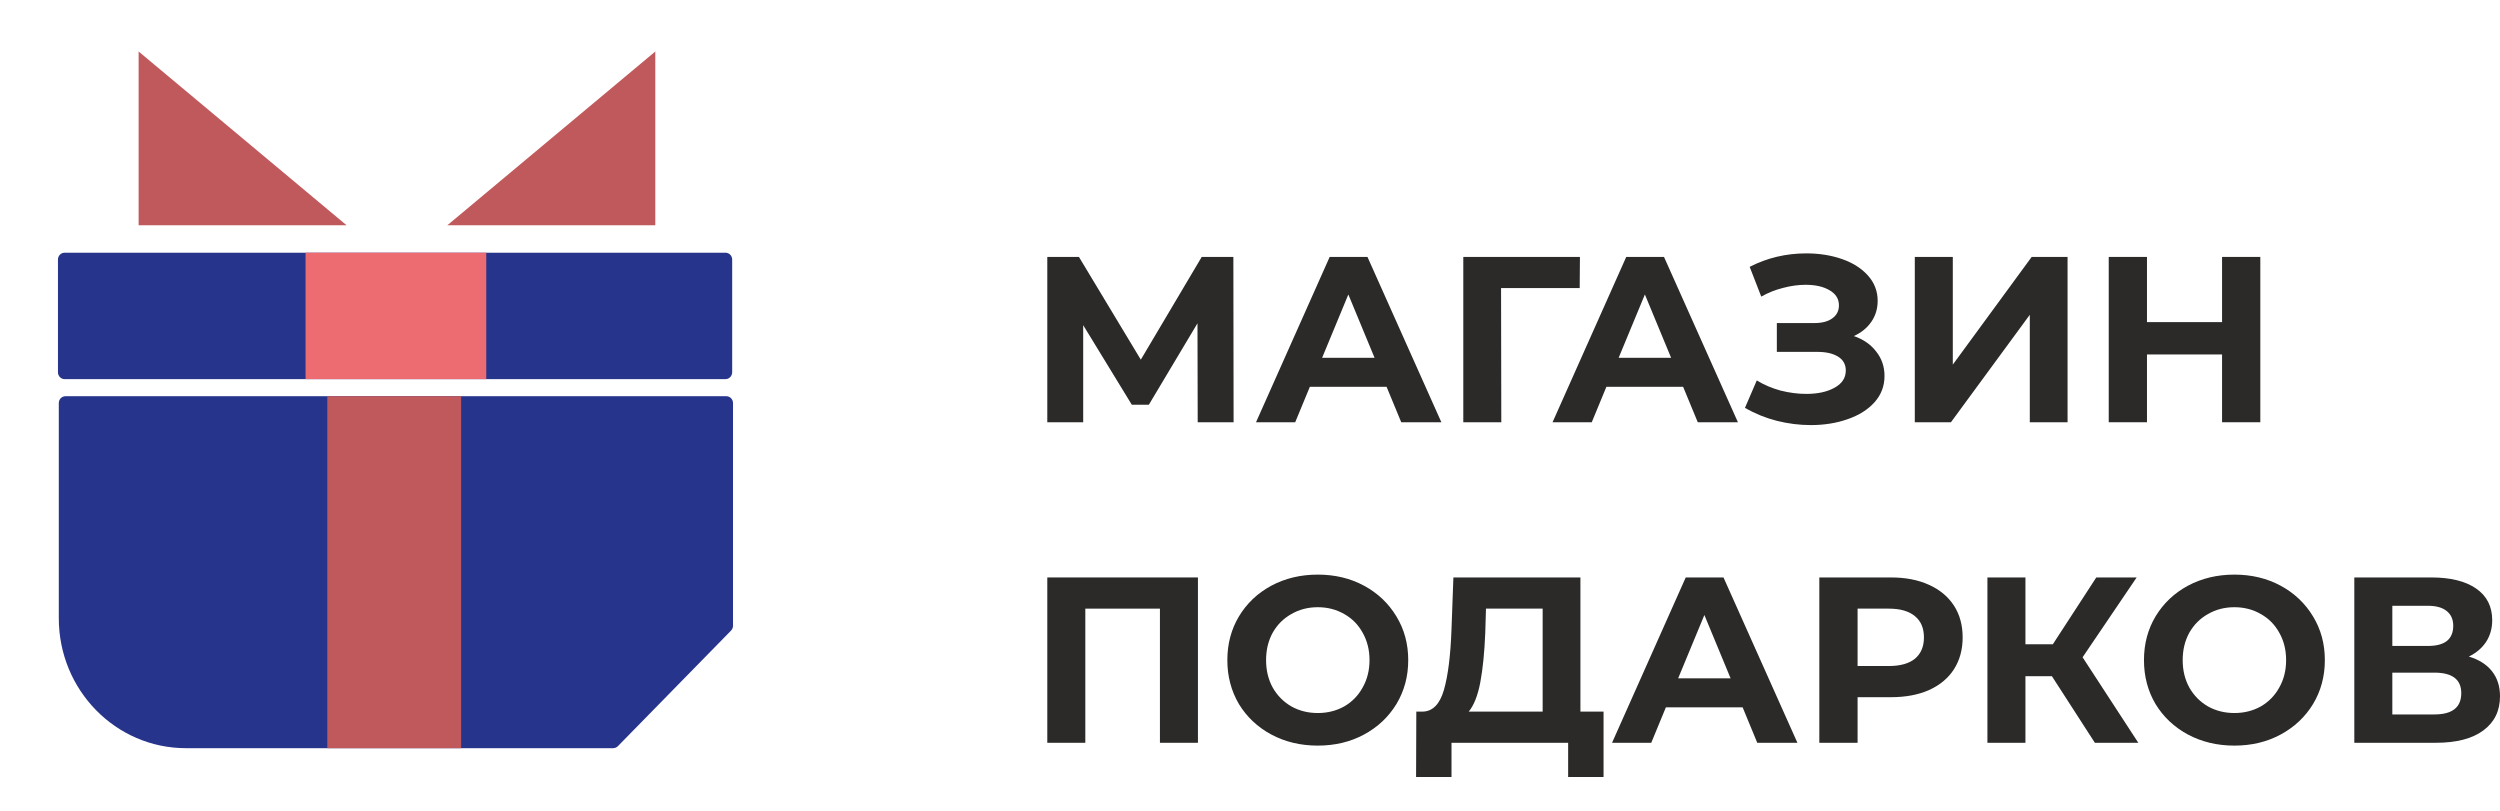
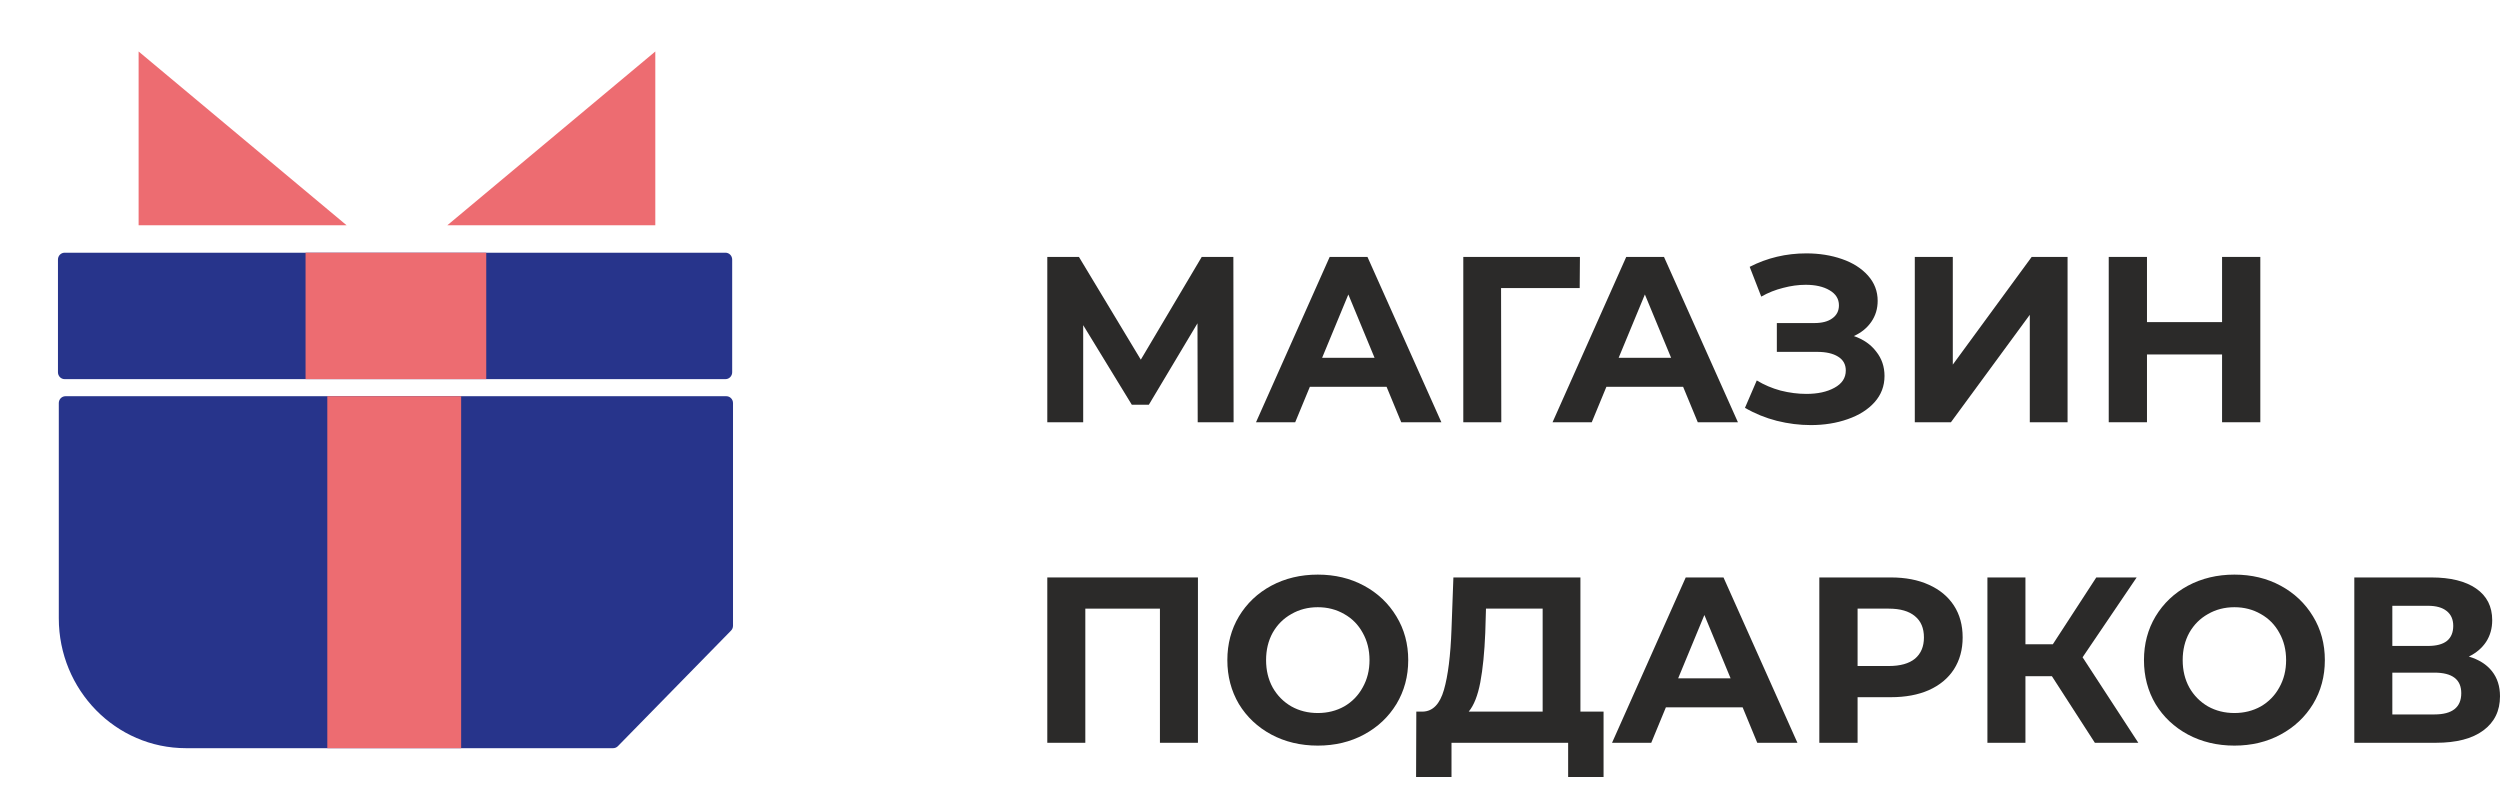
<svg xmlns="http://www.w3.org/2000/svg" width="148" height="48" viewBox="0 0 148 48" fill="none">
  <path d="M70.904 24.997L70.891 19.139L68.011 23.962H67.004L64.125 19.25V24.997H62V15.21H63.873L67.536 21.292L71.142 15.21H73.015L73.029 24.997H70.904Z" fill="#2B2A29" />
  <path d="M82.086 22.9H77.543L76.676 24.997H74.356L78.717 15.21H80.954L85.329 24.997H82.953L82.086 22.9ZM81.373 21.18L79.822 17.433L78.27 21.18H81.373Z" fill="#2B2A29" />
  <path d="M93.518 17.055H88.863L88.877 24.997H86.627V15.21H93.532L93.518 17.055Z" fill="#2B2A29" />
  <path d="M99.641 22.9H95.098L94.232 24.997H91.911L96.273 15.21H98.509L102.885 24.997H100.508L99.641 22.9ZM98.929 21.18L97.377 17.433L95.825 21.18H98.929Z" fill="#2B2A29" />
  <path d="M109.746 19.894C110.314 20.089 110.757 20.397 111.074 20.817C111.4 21.227 111.563 21.707 111.563 22.257C111.563 22.853 111.367 23.37 110.976 23.809C110.585 24.247 110.053 24.582 109.382 24.815C108.721 25.048 107.994 25.165 107.202 25.165C106.531 25.165 105.86 25.081 105.189 24.913C104.527 24.745 103.898 24.489 103.302 24.144L104.001 22.522C104.429 22.783 104.9 22.984 105.412 23.123C105.934 23.254 106.442 23.319 106.936 23.319C107.607 23.319 108.162 23.198 108.6 22.956C109.047 22.713 109.271 22.373 109.271 21.935C109.271 21.572 109.117 21.297 108.809 21.11C108.511 20.924 108.101 20.831 107.579 20.831H105.189V19.125H107.411C107.868 19.125 108.222 19.032 108.474 18.845C108.735 18.659 108.865 18.402 108.865 18.076C108.865 17.694 108.679 17.396 108.306 17.181C107.943 16.967 107.472 16.86 106.894 16.86C106.465 16.86 106.023 16.92 105.566 17.041C105.11 17.153 104.676 17.326 104.266 17.559L103.581 15.797C104.616 15.266 105.734 15 106.936 15C107.7 15 108.404 15.112 109.047 15.336C109.69 15.559 110.202 15.886 110.585 16.314C110.967 16.743 111.158 17.242 111.158 17.81C111.158 18.276 111.032 18.691 110.78 19.055C110.529 19.418 110.184 19.698 109.746 19.894Z" fill="#2B2A29" />
  <path d="M113.356 15.21H115.606V21.585L120.275 15.21H122.4V24.997H120.164V18.635L115.495 24.997H113.356V15.21Z" fill="#2B2A29" />
  <path d="M133.811 15.21V24.997H131.546V20.984H127.101V24.997H124.837V15.21H127.101V19.069H131.546V15.21H133.811Z" fill="#2B2A29" />
  <path d="M70.918 34.185V43.973H68.668V36.031H64.251V43.973H62V34.185H70.918Z" fill="#2B2A29" />
  <path d="M78.013 44.14C76.997 44.14 76.079 43.921 75.259 43.483C74.448 43.045 73.81 42.444 73.344 41.68C72.888 40.906 72.659 40.039 72.659 39.079C72.659 38.119 72.888 37.257 73.344 36.492C73.81 35.719 74.448 35.113 75.259 34.675C76.079 34.236 76.997 34.017 78.013 34.017C79.029 34.017 79.942 34.236 80.753 34.675C81.564 35.113 82.202 35.719 82.668 36.492C83.134 37.257 83.367 38.119 83.367 39.079C83.367 40.039 83.134 40.906 82.668 41.68C82.202 42.444 81.564 43.045 80.753 43.483C79.942 43.921 79.029 44.14 78.013 44.14ZM78.013 42.211C78.591 42.211 79.113 42.08 79.579 41.819C80.045 41.549 80.408 41.176 80.669 40.701C80.939 40.225 81.075 39.685 81.075 39.079C81.075 38.473 80.939 37.932 80.669 37.457C80.408 36.982 80.045 36.613 79.579 36.352C79.113 36.082 78.591 35.947 78.013 35.947C77.435 35.947 76.913 36.082 76.448 36.352C75.981 36.613 75.613 36.982 75.343 37.457C75.082 37.932 74.952 38.473 74.952 39.079C74.952 39.685 75.082 40.225 75.343 40.701C75.613 41.176 75.981 41.549 76.448 41.819C76.913 42.08 77.435 42.211 78.013 42.211Z" fill="#2B2A29" />
  <path d="M94.931 42.127V46H92.834V43.973H85.929V46H83.832L83.846 42.127H84.237C84.825 42.108 85.239 41.68 85.481 40.841C85.724 40.002 85.873 38.804 85.929 37.247L86.041 34.185H93.561V42.127H94.931ZM87.928 37.457C87.881 38.622 87.783 39.601 87.634 40.393C87.485 41.176 87.257 41.754 86.949 42.127H91.325V36.031H87.97L87.928 37.457Z" fill="#2B2A29" />
  <path d="M103.164 41.875H98.62L97.754 43.973H95.433L99.795 34.185H102.031L106.407 43.973H104.03L103.164 41.875ZM102.451 40.156L100.899 36.408L99.347 40.156H102.451Z" fill="#2B2A29" />
  <path d="M111.94 34.185C112.807 34.185 113.557 34.33 114.19 34.619C114.833 34.908 115.327 35.318 115.672 35.849C116.017 36.38 116.189 37.01 116.189 37.737C116.189 38.454 116.017 39.084 115.672 39.624C115.327 40.156 114.833 40.566 114.19 40.855C113.557 41.134 112.807 41.274 111.94 41.274H109.969V43.973H107.704V34.185H111.94ZM111.814 39.428C112.494 39.428 113.012 39.284 113.366 38.995C113.72 38.697 113.897 38.277 113.897 37.737C113.897 37.187 113.72 36.767 113.366 36.478C113.012 36.18 112.494 36.031 111.814 36.031H109.969V39.428H111.814Z" fill="#2B2A29" />
  <path d="M121.472 40.03H119.906V43.973H117.655V34.185H119.906V38.142H121.527L124.1 34.185H126.49L123.289 38.911L126.588 43.973H124.016L121.472 40.03Z" fill="#2B2A29" />
  <path d="M132.277 44.14C131.261 44.14 130.343 43.921 129.523 43.483C128.712 43.045 128.074 42.444 127.608 41.68C127.151 40.906 126.923 40.039 126.923 39.079C126.923 38.119 127.151 37.257 127.608 36.492C128.074 35.719 128.712 35.113 129.523 34.675C130.343 34.236 131.261 34.017 132.277 34.017C133.292 34.017 134.206 34.236 135.016 34.675C135.827 35.113 136.466 35.719 136.932 36.492C137.398 37.257 137.631 38.119 137.631 39.079C137.631 40.039 137.398 40.906 136.932 41.68C136.466 42.444 135.827 43.045 135.016 43.483C134.206 43.921 133.292 44.14 132.277 44.14ZM132.277 42.211C132.854 42.211 133.376 42.08 133.842 41.819C134.308 41.549 134.672 41.176 134.933 40.701C135.203 40.225 135.338 39.685 135.338 39.079C135.338 38.473 135.203 37.932 134.933 37.457C134.672 36.982 134.308 36.613 133.842 36.352C133.376 36.082 132.854 35.947 132.277 35.947C131.699 35.947 131.177 36.082 130.711 36.352C130.245 36.613 129.877 36.982 129.607 37.457C129.346 37.932 129.215 38.473 129.215 39.079C129.215 39.685 129.346 40.225 129.607 40.701C129.877 41.176 130.245 41.549 130.711 41.819C131.177 42.08 131.699 42.211 132.277 42.211Z" fill="#2B2A29" />
  <path d="M146.155 38.869C146.751 39.046 147.208 39.335 147.525 39.736C147.842 40.137 148 40.631 148 41.218C148 42.085 147.669 42.761 147.007 43.246C146.355 43.73 145.419 43.973 144.198 43.973H139.375V34.185H143.932C145.069 34.185 145.954 34.404 146.588 34.842C147.222 35.281 147.539 35.905 147.539 36.716C147.539 37.201 147.418 37.63 147.175 38.002C146.933 38.366 146.593 38.655 146.155 38.869ZM141.626 38.24H143.736C144.23 38.24 144.603 38.142 144.855 37.946C145.106 37.741 145.232 37.443 145.232 37.051C145.232 36.669 145.102 36.376 144.841 36.171C144.589 35.966 144.221 35.863 143.736 35.863H141.626V38.24ZM144.114 42.295C145.176 42.295 145.707 41.875 145.707 41.036C145.707 40.225 145.176 39.82 144.114 39.82H141.626V42.295H144.114Z" fill="#2B2A29" />
  <path d="M42.998 23.456H3.877C3.658 23.456 3.481 23.637 3.481 23.861V36.605C3.481 40.851 6.851 44.292 11.008 44.292H36.297C36.402 44.292 36.503 44.25 36.578 44.174L43.278 37.331C43.353 37.255 43.394 37.152 43.394 37.045V23.861C43.394 23.637 43.217 23.456 42.998 23.456Z" fill="#27348B" />
  <path d="M42.949 14.96H3.827C3.608 14.96 3.431 15.141 3.431 15.364V22.04C3.431 22.263 3.608 22.445 3.827 22.445H42.949C43.167 22.445 43.345 22.263 43.345 22.04V15.364C43.345 15.141 43.167 14.96 42.949 14.96Z" fill="#27348B" />
  <path d="M28.786 14.96H18.089V22.445H28.786V14.96Z" fill="#ED6C71" />
-   <path d="M27.3 23.456H19.377V44.293H27.3V23.456Z" fill="#C0595C" />
-   <path d="M26.484 13.334L38.794 3.048V13.334H26.484Z" fill="#C0595C" />
-   <path d="M20.516 13.334L8.206 3.048V13.334H20.516Z" fill="#C0595C" />
+   <path d="M27.3 23.456H19.377V44.293H27.3V23.456Z" fill="#ED6C71" />
+   <path d="M26.484 13.334L38.794 3.048V13.334H26.484Z" fill="#ED6C71" />
+   <path d="M20.516 13.334L8.206 3.048V13.334H20.516Z" fill="#ED6C71" />
</svg>
